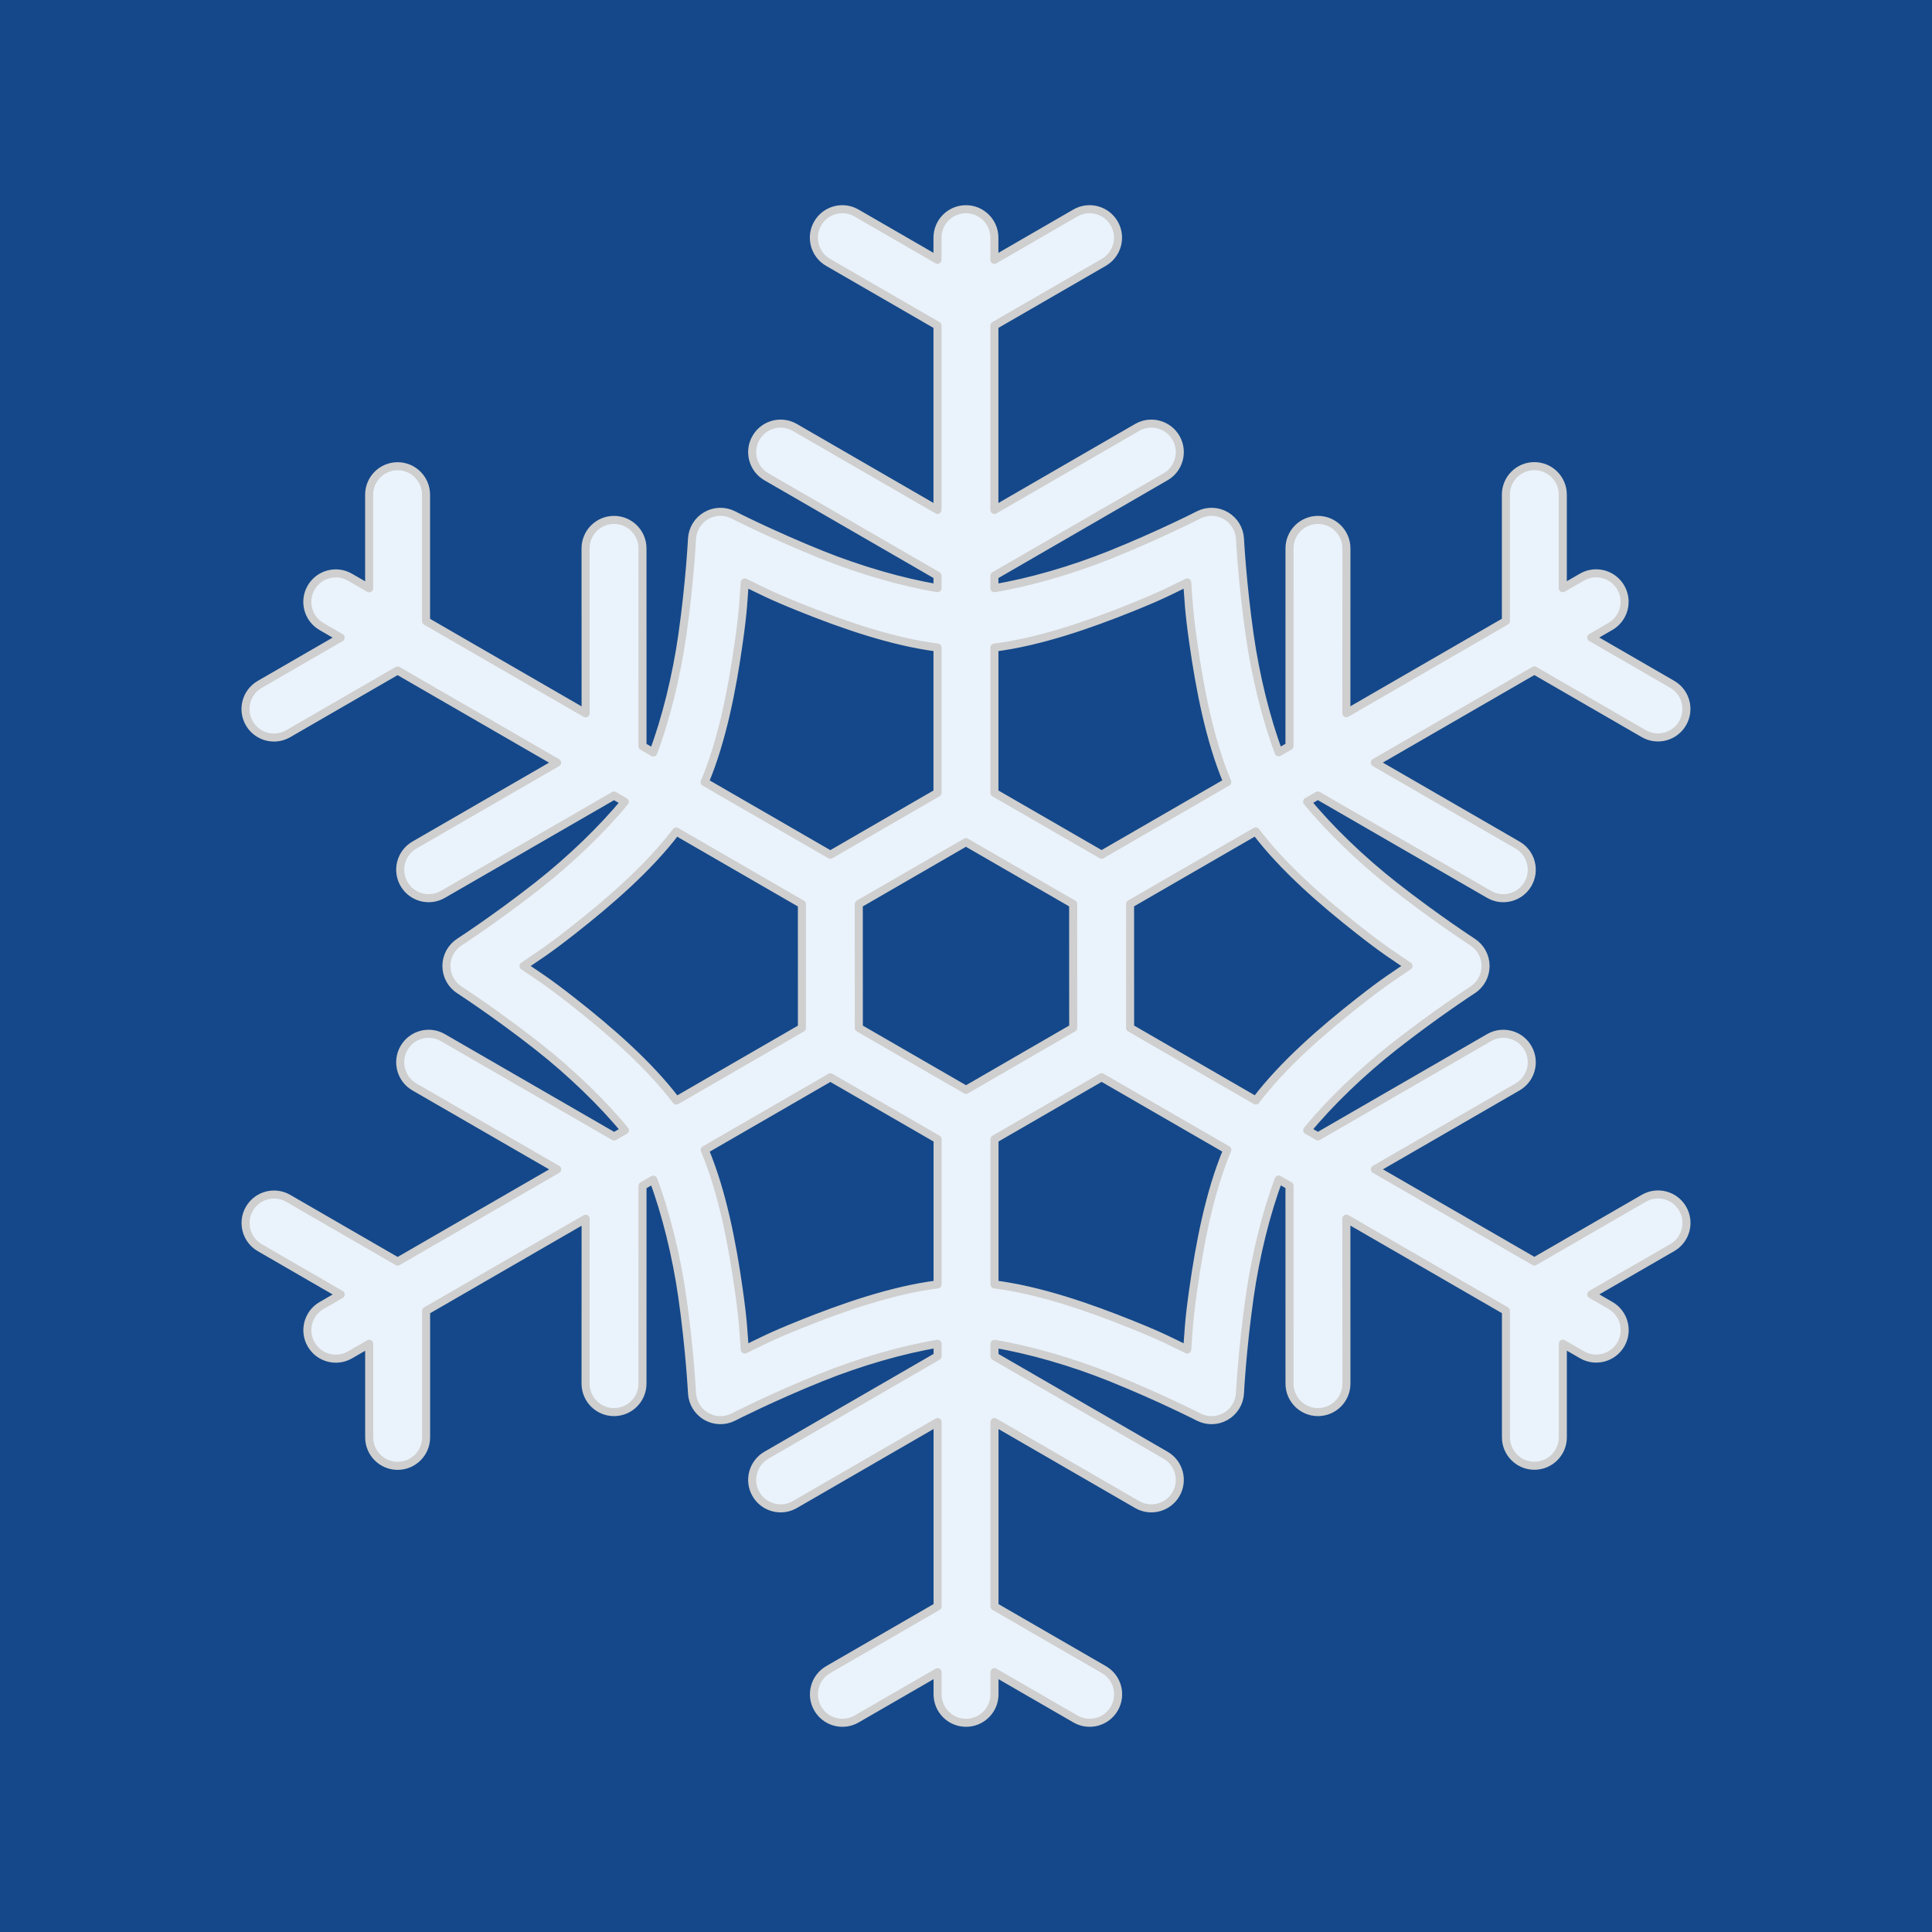
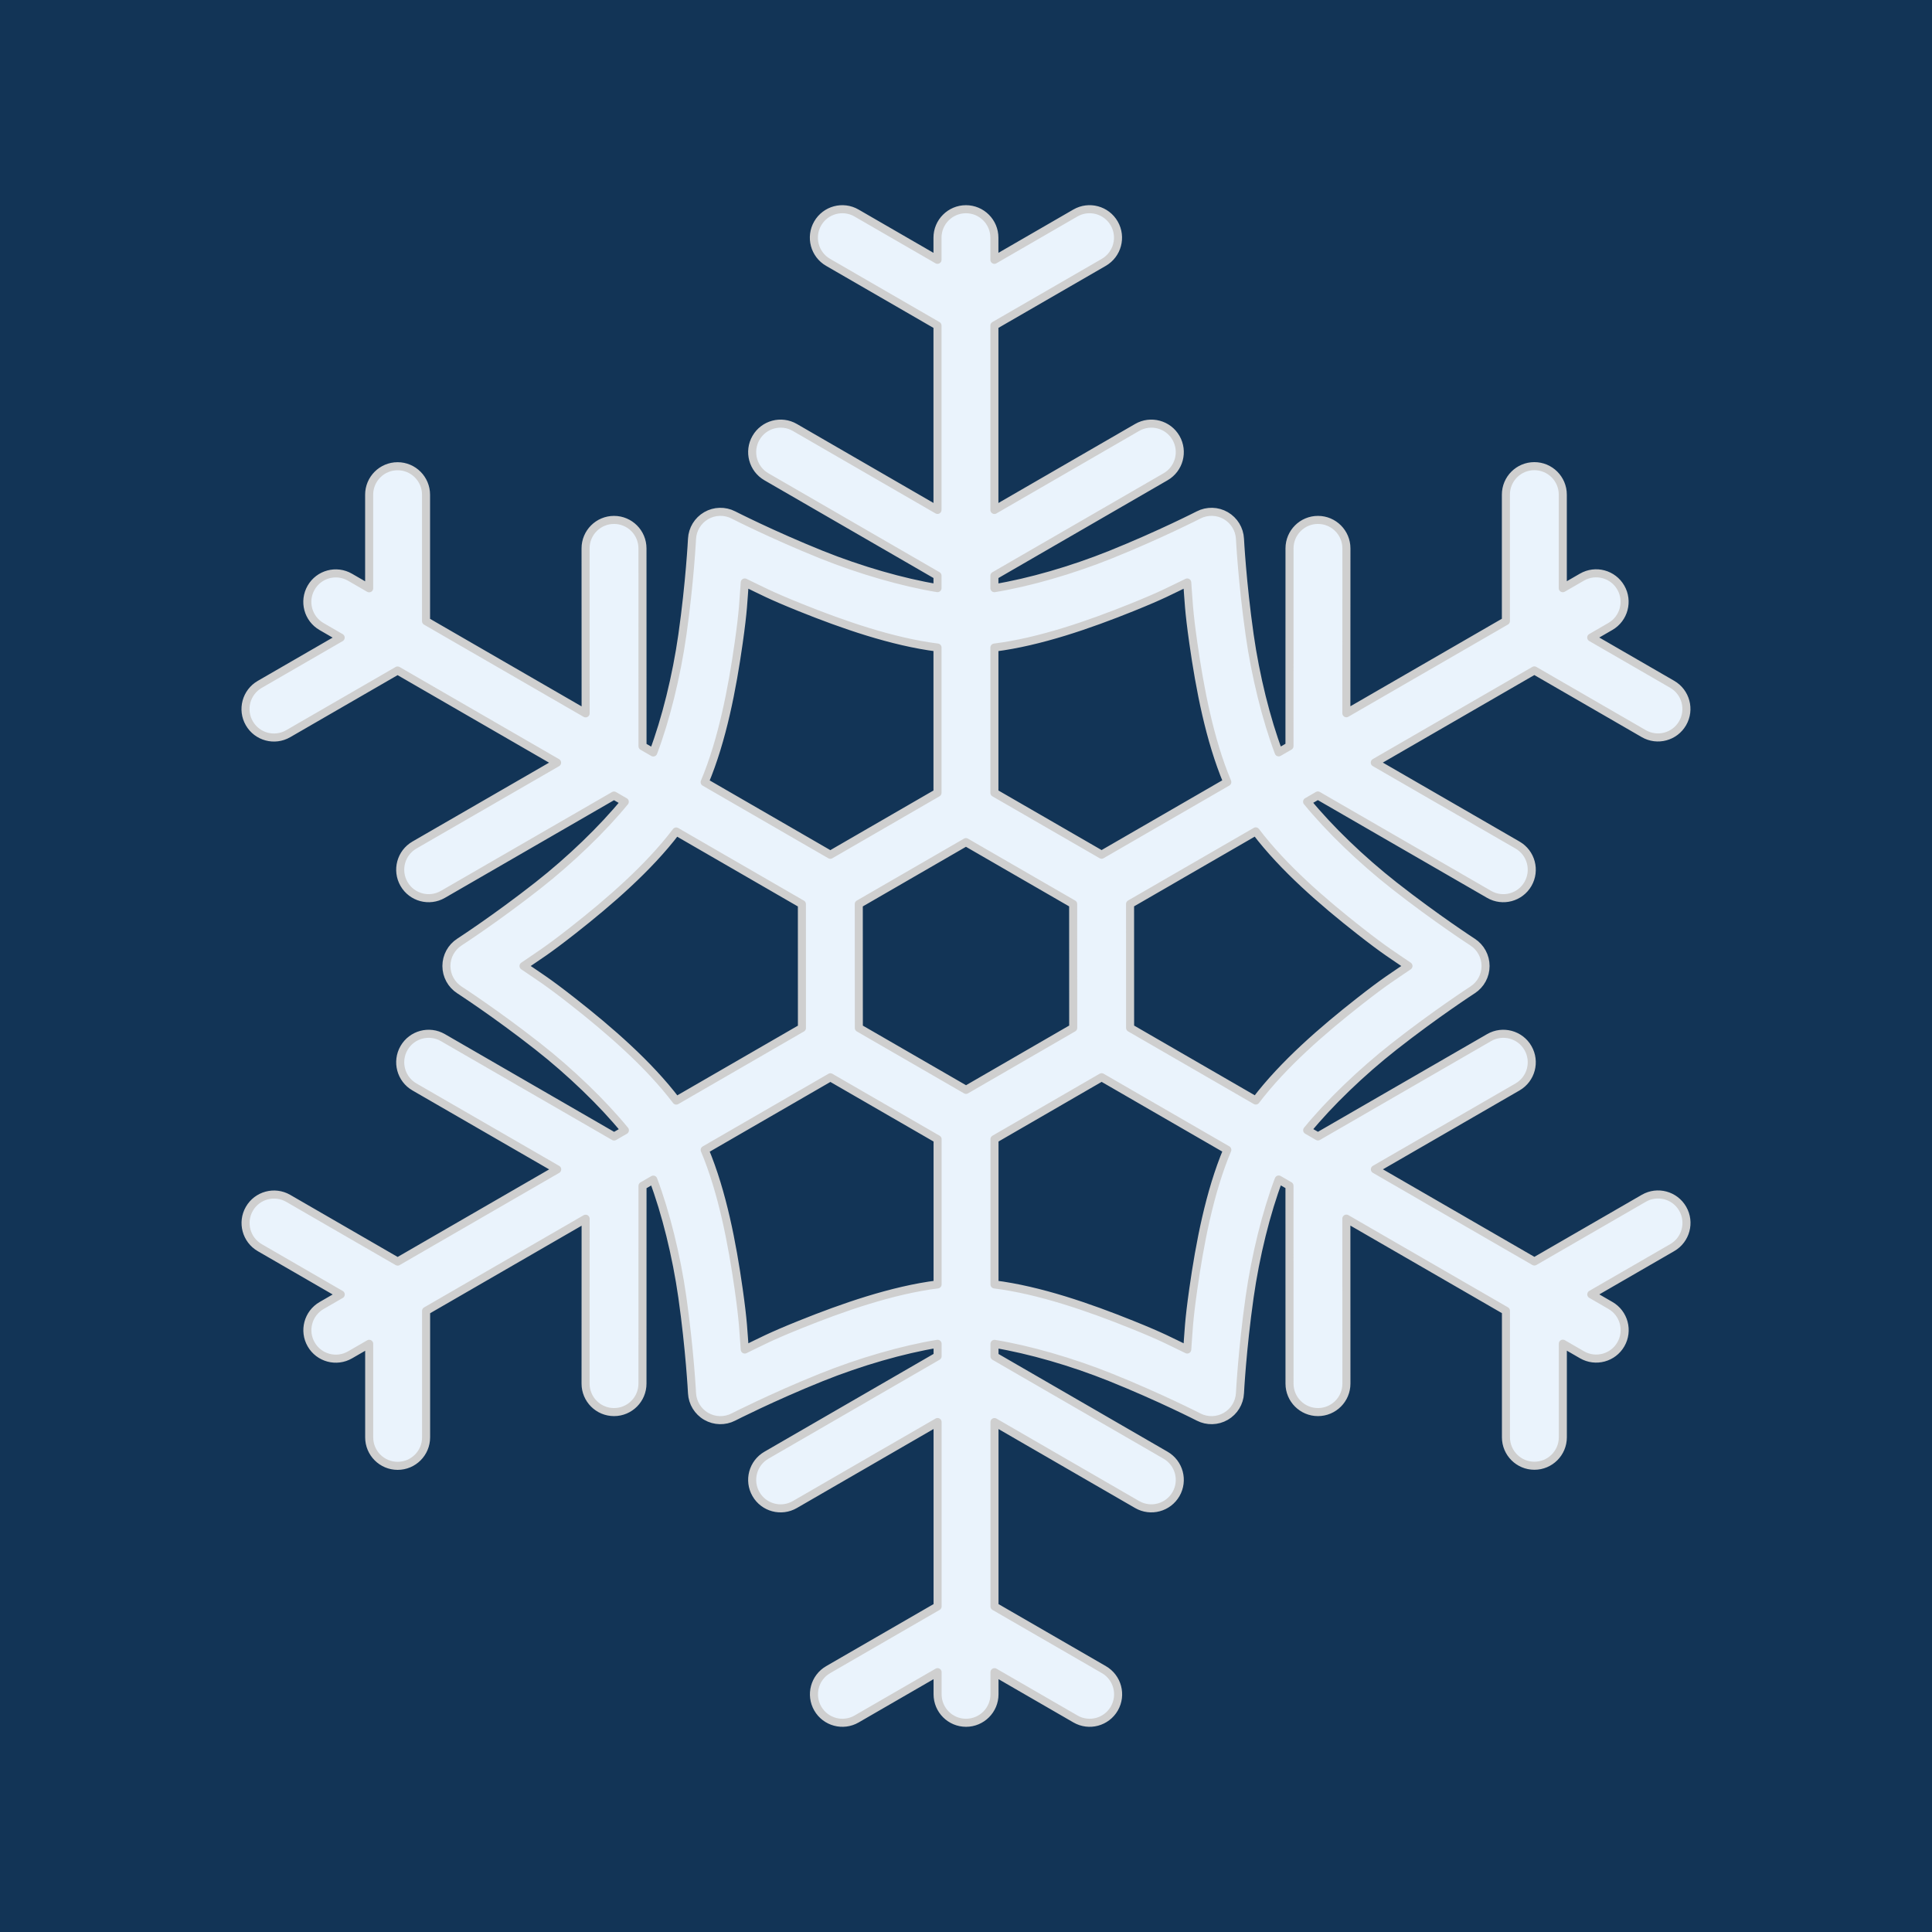
<svg xmlns="http://www.w3.org/2000/svg" width="135mm" height="135mm" viewBox="0 0 135 135" version="1.1" id="svg1" xml:space="preserve">
  <defs id="defs1">
    <rect x="-92.162" y="5.292" width="69.232" height="22.93" id="rect1-8" />
  </defs>
  <g id="g67" transform="matrix(0.07461605,0,0,0.07461605,-359.1323,-195.1989)">
-     <rect style="vector-effect:non-scaling-stroke;fill:#14488a;fill-opacity:1;stroke:none;stroke-width:1.017;stroke-linecap:round;stroke-linejoin:round;stroke-dasharray:none;-inkscape-stroke:hairline" id="rect1" width="135" height="135" x="6.2939455e-07" y="2e-06" transform="matrix(13.40194,0,0,13.40194,4813.07,2616.044)" />
+     <rect style="vector-effect:non-scaling-stroke;fill:#123456;fill-opacity:1;stroke:none;stroke-width:1.017;stroke-linecap:round;stroke-linejoin:round;stroke-dasharray:none;-inkscape-stroke:hairline" id="rect1" width="135" height="135" x="6.2939455e-07" y="2e-06" transform="matrix(13.40194,0,0,13.40194,4813.07,2616.044)" />
    <path style="color:#000000;fill:#eaf3fc;fill-opacity:1;stroke:#cfcfcf;stroke-width:7.539;stroke-linecap:round;stroke-linejoin:round;stroke-miterlimit:3.6;stroke-dasharray:none;stroke-opacity:1;paint-order:fill markers stroke" d="m 5717.645,2811.969 a 26.64,26.671 0 0 0 -26.635,26.666 v 20.714 l -75.833,-43.819 a 26.64,26.671 0 0 0 -36.378,9.772 26.64,26.671 0 0 0 9.743,36.421 l 102.468,59.217 v 172.626 l -133.588,-77.229 a 26.64,26.671 0 0 0 -36.396,9.755 26.64,26.671 0 0 0 9.761,36.438 l 160.223,92.627 v 11.664 c -32.437,-5.326 -72.488,-16.839 -108.757,-31.432 -46.14,-18.565 -82.38,-37.109 -82.38,-37.109 a 26.643,26.674 0 0 0 -38.75,22.4 c 0,0 -2.05,40.65 -9.039,89.891 -5.507,38.798 -15.588,79.378 -27.219,110.141 l -10.104,-5.832 -0.036,-185.306 a 26.64,26.671 0 0 0 -26.651,-26.649 26.64,26.671 0 0 0 -26.635,26.666 l 0.052,154.493 -149.449,-86.347 v -118.399 a 26.64,26.671 0 0 0 -26.635,-26.684 26.64,26.671 0 0 0 -26.635,26.684 v 87.62 l -17.94,-10.374 a 26.64,26.671 0 0 0 -36.396,9.772 26.64,26.671 0 0 0 9.761,36.438 l 17.906,10.357 -75.798,43.802 a 26.64,26.671 0 0 0 -9.76,36.421 26.64,26.671 0 0 0 36.395,9.772 l 102.468,-59.199 149.363,86.313 -133.588,77.143 a 26.64,26.671 0 0 0 -9.761,36.438 26.64,26.671 0 0 0 36.378,9.772 l 160.274,-92.558 10.087,5.832 c -20.827,25.447 -50.801,54.404 -81.555,78.537 -39.134,30.709 -73.307,52.851 -73.307,52.851 a 26.643,26.674 0 0 0 0.018,44.8 c 0,0 34.142,22.103 73.255,52.782 30.819,24.173 60.889,53.194 81.692,78.657 l -10.087,5.832 -160.377,-92.627 a 26.64,26.671 0 0 0 -36.378,9.772 26.64,26.671 0 0 0 9.76,36.438 l 133.691,77.212 -149.414,86.347 -102.468,-59.217 a 26.64,26.671 0 0 0 -36.395,9.772 26.64,26.671 0 0 0 9.76,36.421 l 75.798,43.819 -17.906,10.34 a 26.64,26.671 0 0 0 -9.761,36.438 26.64,26.671 0 0 0 36.395,9.772 l 17.923,-10.357 v 87.603 a 26.64,26.671 0 0 0 26.652,26.684 26.64,26.671 0 0 0 26.635,-26.684 v -118.399 l 149.397,-86.33 -0.052,154.39 a 26.64,26.671 0 0 0 26.635,26.683 26.64,26.671 0 0 0 26.652,-26.666 l 0.036,-185.185 10.104,-5.849 c 11.61,30.776 21.678,71.251 27.185,109.986 7.005,49.274 9.073,89.96 9.073,89.96 a 26.643,26.674 0 0 0 38.75,22.382 c 0,0 36.208,-18.529 82.311,-37.092 36.326,-14.626 76.474,-26.184 108.912,-31.483 v 11.647 l -160.309,92.696 a 26.64,26.671 0 0 0 -9.76,36.438 26.64,26.671 0 0 0 36.395,9.755 l 133.674,-77.281 v 172.678 l -102.468,59.199 a 26.64,26.671 0 0 0 -9.743,36.438 26.64,26.671 0 0 0 36.378,9.772 l 75.833,-43.819 v 20.714 a 26.64,26.671 0 0 0 26.652,26.666 26.64,26.671 0 0 0 26.635,-26.666 v -20.714 l 75.832,43.819 a 26.64,26.671 0 0 0 36.378,-9.772 26.64,26.671 0 0 0 -9.761,-36.438 l -102.45,-59.199 v -172.626 l 133.588,77.229 a 26.64,26.671 0 0 0 36.378,-9.772 26.64,26.671 0 0 0 -9.743,-36.421 l -160.223,-92.644 v -11.647 c 32.437,5.326 72.506,16.822 108.774,31.415 46.14,18.566 82.362,37.109 82.362,37.109 a 26.643,26.674 0 0 0 38.75,-22.4 c 0,0 2.049,-40.65 9.039,-89.891 5.507,-38.8 15.604,-79.361 27.236,-110.124 l 10.087,5.832 0.036,185.288 a 26.64,26.671 0 0 0 26.652,26.666 26.64,26.671 0 0 0 26.635,-26.683 l -0.052,-154.493 149.448,86.347 v 118.416 a 26.64,26.671 0 0 0 26.635,26.666 26.64,26.671 0 0 0 26.635,-26.666 v -87.638 l 17.94,10.374 a 26.64,26.671 0 0 0 36.395,-9.755 26.64,26.671 0 0 0 -9.76,-36.438 l -17.923,-10.357 75.815,-43.802 a 26.64,26.671 0 0 0 9.761,-36.438 26.64,26.671 0 0 0 -36.396,-9.755 l -102.468,59.199 -149.38,-86.313 133.605,-77.161 a 26.64,26.671 0 0 0 9.761,-36.421 26.64,26.671 0 0 0 -36.378,-9.789 l -160.292,92.575 -10.087,-5.832 c 20.826,-25.449 50.813,-54.417 81.572,-78.554 39.134,-30.709 73.307,-52.834 73.307,-52.834 a 26.643,26.674 0 0 0 -0.018,-44.8 c 0,0 -34.141,-22.12 -73.255,-52.8 -30.816,-24.17 -60.871,-53.195 -81.675,-78.657 l 10.07,-5.832 160.378,92.627 a 26.64,26.671 0 0 0 36.378,-9.772 26.64,26.671 0 0 0 -9.761,-36.421 l -133.691,-77.229 149.414,-86.33 102.468,59.217 a 26.64,26.671 0 0 0 36.395,-9.772 26.64,26.671 0 0 0 -9.76,-36.438 l -75.816,-43.802 17.923,-10.357 a 26.64,26.671 0 0 0 9.761,-36.421 26.64,26.671 0 0 0 -36.395,-9.772 l -17.923,10.357 v -87.621 a 26.64,26.671 0 0 0 -26.652,-26.666 26.64,26.671 0 0 0 -26.635,26.666 v 118.416 l -149.397,86.313 0.052,-154.39 a 26.64,26.671 0 0 0 -26.636,-26.666 26.64,26.671 0 0 0 -26.652,26.666 l -0.036,185.185 -10.104,5.832 c -11.609,-30.775 -21.678,-71.254 -27.185,-109.986 -7.005,-49.274 -9.073,-89.943 -9.073,-89.943 a 26.643,26.674 0 0 0 -38.75,-22.4 c 0,0 -36.208,18.547 -82.311,37.109 -36.327,14.626 -76.474,26.166 -108.912,31.466 v -11.647 l 160.309,-92.679 a 26.64,26.671 0 0 0 9.743,-36.438 26.64,26.671 0 0 0 -36.378,-9.755 l -133.674,77.281 V 2920.923 l 102.451,-59.2 a 26.64,26.671 0 0 0 9.76,-36.421 26.64,26.671 0 0 0 -36.395,-9.772 l -75.815,43.819 v -20.714 a 26.64,26.671 0 0 0 -26.652,-26.666 z m -207.135,349.536 c 15.676,7.516 22.821,11.695 51.861,23.38 40.045,16.113 86.177,32.186 128.639,37.574 v 136.033 l -100.354,58.029 -117.693,-68.008 c 16.617,-39.525 25.798,-87.616 31.876,-130.441 4.396,-30.971 4.34,-39.23 5.671,-56.567 z m 414.373,0.018 c 1.335,17.348 1.298,25.616 5.705,56.619 6.08,42.767 15.237,90.784 31.808,130.287 l -117.71,68.025 -100.388,-57.961 v -136.016 c 42.506,-5.358 88.697,-21.447 128.793,-37.591 28.997,-11.675 36.126,-15.848 51.792,-23.363 z m 64.147,233.098 c 25.891,34.168 62.915,66.167 96.934,92.851 24.599,19.294 31.768,23.382 46.105,33.204 -14.342,9.831 -21.533,13.933 -46.156,33.256 -33.968,26.655 -70.936,58.596 -96.831,92.713 l -117.71,-68.008 -0.036,-116.007 z m -542.719,0.088 117.71,68.025 0.036,115.99 -117.675,67.99 c -25.892,-34.171 -62.93,-66.165 -96.952,-92.85 -24.591,-19.288 -31.75,-23.364 -46.087,-33.187 14.343,-9.831 21.521,-13.938 46.139,-33.255 33.967,-26.655 70.936,-58.597 96.831,-92.713 z m 271.351,9.978 100.388,57.978 0.052,115.956 -100.371,58.047 -100.388,-57.978 -0.052,-115.99 z m 127.058,220.144 117.693,68.008 c -16.614,39.523 -25.781,87.603 -31.859,130.424 -4.396,30.971 -4.34,39.23 -5.671,56.567 -15.676,-7.516 -22.821,-11.695 -51.861,-23.38 -40.049,-16.115 -86.173,-32.188 -128.639,-37.574 v -136.016 z m -254.013,0.07 100.388,57.978 v 135.981 c -42.506,5.358 -88.697,21.464 -128.793,37.608 -28.999,11.676 -36.126,15.848 -51.792,23.363 -1.335,-17.347 -1.297,-25.63 -5.705,-56.636 -6.08,-42.766 -15.238,-90.768 -31.807,-130.269 z" id="path74-9-4-9-6" />
  </g>
</svg>
